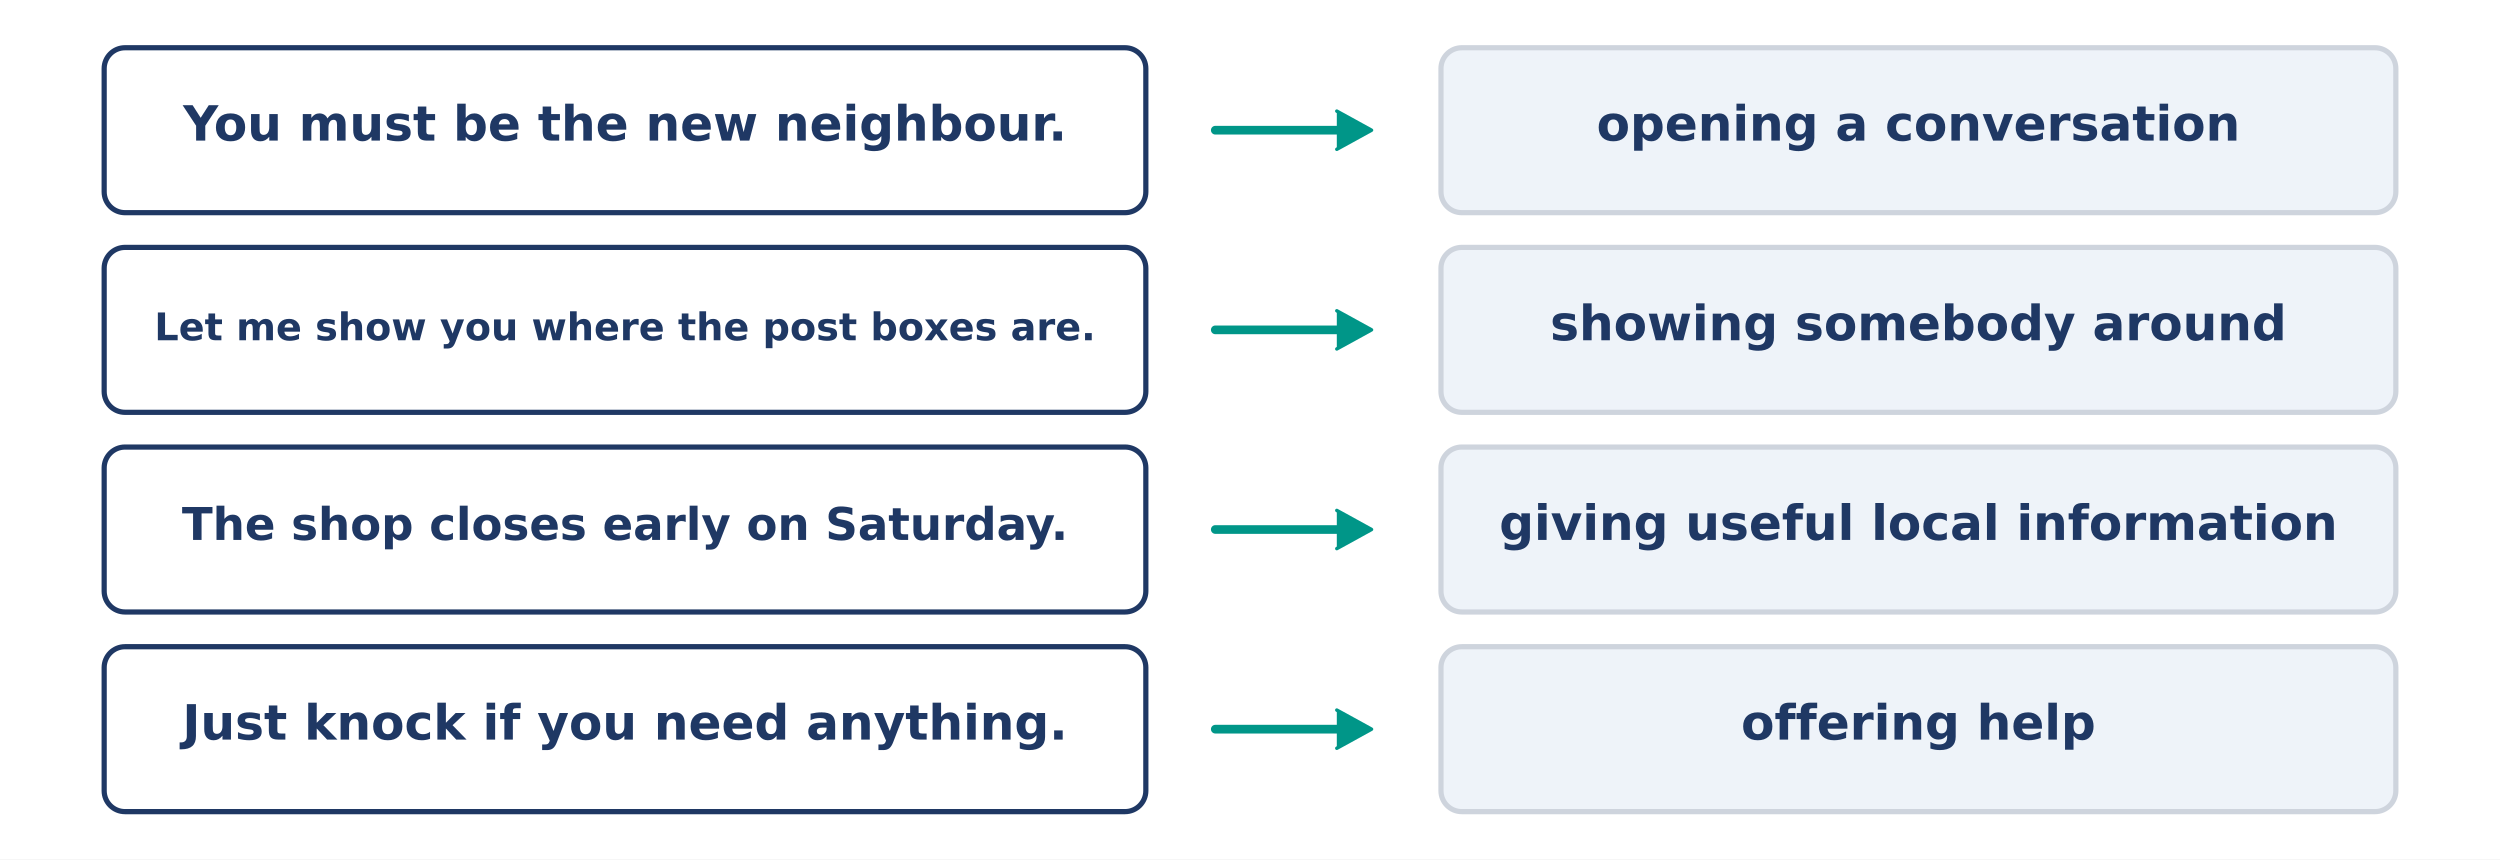
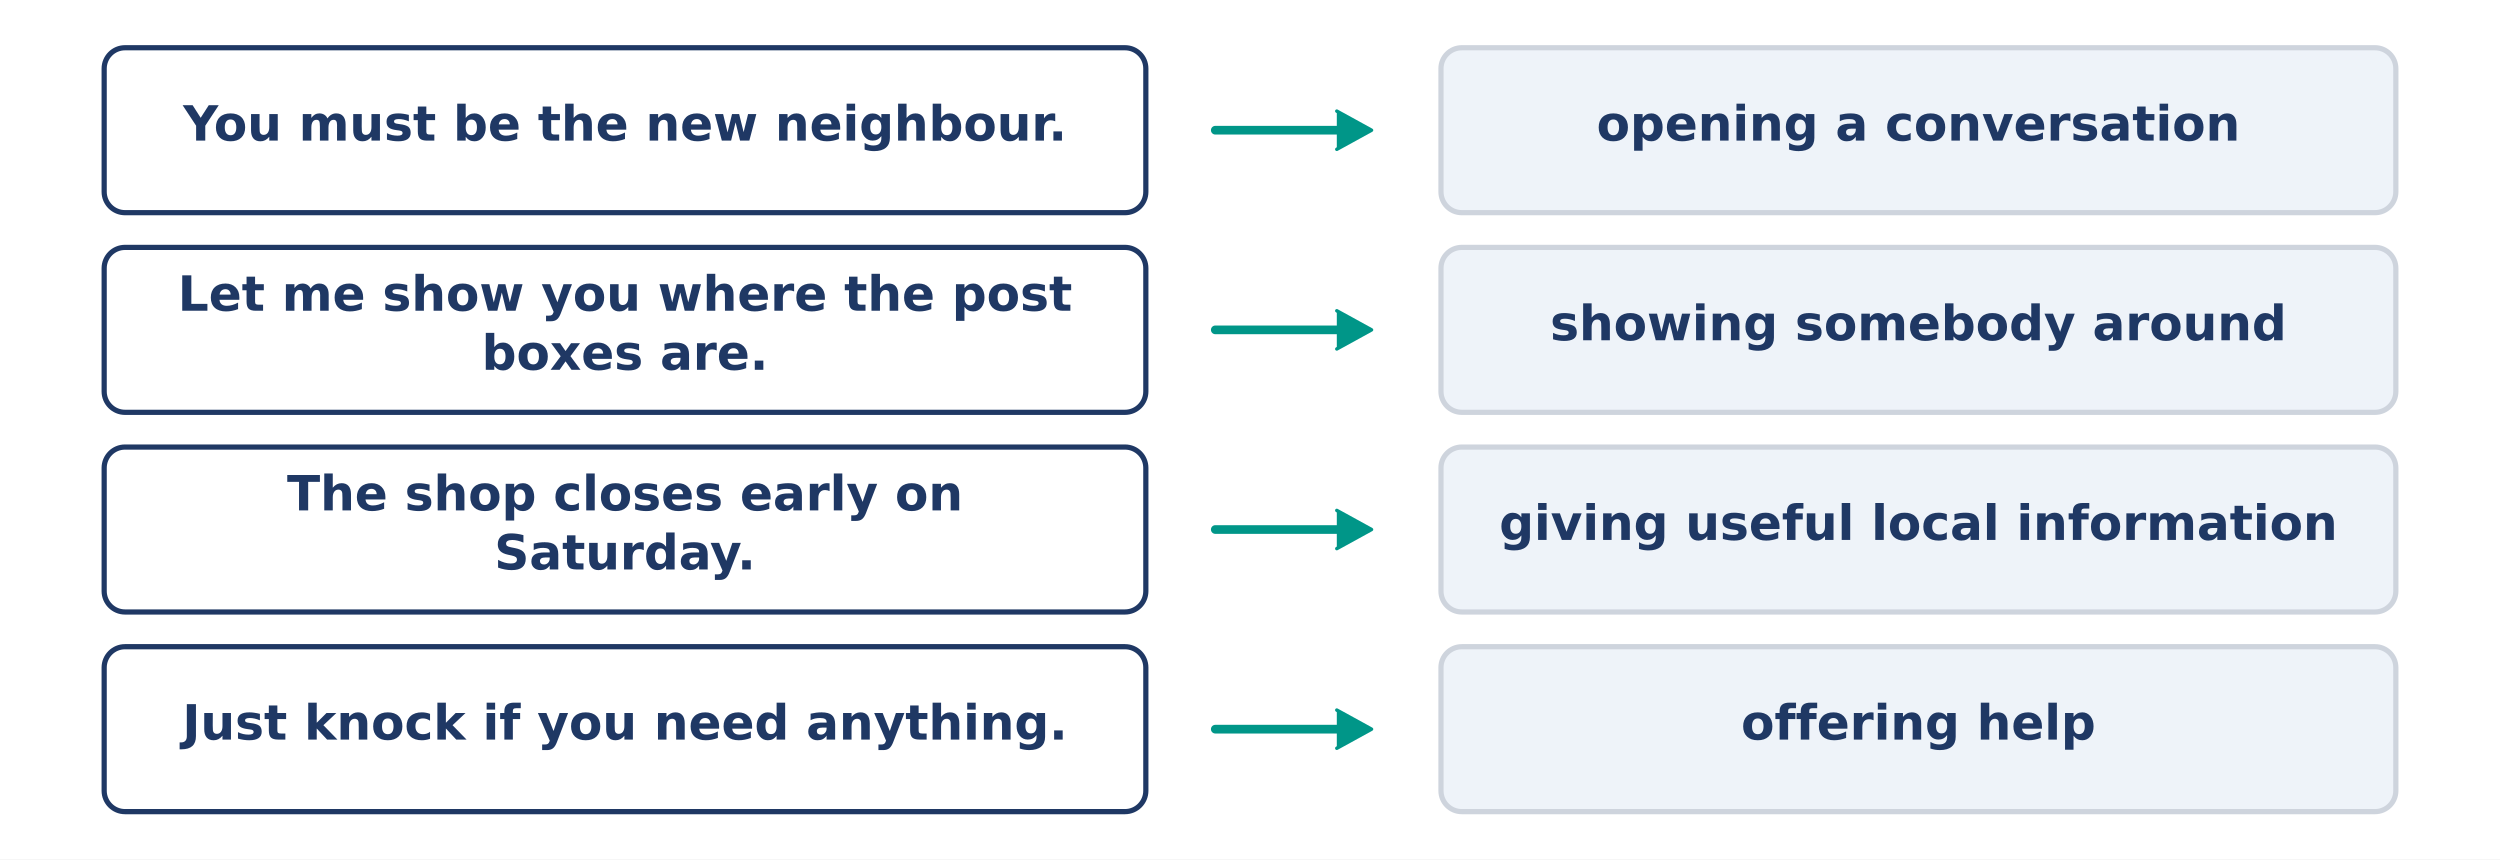
<svg xmlns="http://www.w3.org/2000/svg" width="1440" height="495" viewBox="0 0 1440 495">
  <rect width="1440" height="495" fill="#FFFFFF" />
  <rect x="60.0" y="27.5" width="600.0" height="95.0" rx="12" fill="#FFFFFF" stroke="#1F3864" stroke-width="3" />
  <text x="360.0" y="81.0" font-family="DejaVu Sans" font-size="28" font-weight="bold" fill="#1F3864" text-anchor="middle">You must be the new neighbour.</text>
  <line x1="700.0" y1="75.0" x2="776.0" y2="75.0" stroke="#009688" stroke-width="5" stroke-linecap="round" />
  <path d="M 770.0 64.0 L 790.0 75.0 L 770.0 86.0" fill="#009688" stroke="#009688" stroke-width="2" stroke-linecap="round" stroke-linejoin="round" />
  <rect x="830.0" y="27.5" width="550.0" height="95.0" rx="12" fill="#EEF3F9" stroke="#CED4DD" stroke-width="3" />
  <text x="1105.0" y="81.0" font-family="DejaVu Sans" font-size="28" font-weight="bold" fill="#1F3864" text-anchor="middle">opening a conversation</text>
  <rect x="60.0" y="142.5" width="600.0" height="95.0" rx="12" fill="#FFFFFF" stroke="#1F3864" stroke-width="3" />
-   <text x="360.0" y="196.0" font-family="DejaVu Sans" font-size="22" font-weight="bold" fill="#1F3864" text-anchor="middle">Let me show you where the post boxes are.</text>
+   <text x="360.0" y="179.0" font-family="DejaVu Sans" font-size="28" font-weight="bold" fill="#1F3864" text-anchor="middle">Let me show you where the post</text>
+   <text x="360.0" y="213.0" font-family="DejaVu Sans" font-size="28" font-weight="bold" fill="#1F3864" text-anchor="middle">boxes are.</text>
  <line x1="700.0" y1="190.0" x2="776.0" y2="190.0" stroke="#009688" stroke-width="5" stroke-linecap="round" />
  <path d="M 770.0 179.0 L 790.0 190.0 L 770.0 201.0" fill="#009688" stroke="#009688" stroke-width="2" stroke-linecap="round" stroke-linejoin="round" />
  <rect x="830.0" y="142.5" width="550.0" height="95.0" rx="12" fill="#EEF3F9" stroke="#CED4DD" stroke-width="3" />
  <text x="1105.0" y="196.0" font-family="DejaVu Sans" font-size="28" font-weight="bold" fill="#1F3864" text-anchor="middle">showing somebody around</text>
  <rect x="60.0" y="257.5" width="600.0" height="95.0" rx="12" fill="#FFFFFF" stroke="#1F3864" stroke-width="3" />
-   <text x="360.0" y="311.0" font-family="DejaVu Sans" font-size="26" font-weight="bold" fill="#1F3864" text-anchor="middle">The shop closes early on Saturday.</text>
+   <text x="360.0" y="294.0" font-family="DejaVu Sans" font-size="28" font-weight="bold" fill="#1F3864" text-anchor="middle">The shop closes early on</text>
+   <text x="360.0" y="328.0" font-family="DejaVu Sans" font-size="28" font-weight="bold" fill="#1F3864" text-anchor="middle">Saturday.</text>
  <line x1="700.0" y1="305.0" x2="776.0" y2="305.0" stroke="#009688" stroke-width="5" stroke-linecap="round" />
  <path d="M 770.0 294.0 L 790.0 305.0 L 770.0 316.0" fill="#009688" stroke="#009688" stroke-width="2" stroke-linecap="round" stroke-linejoin="round" />
  <rect x="830.0" y="257.5" width="550.0" height="95.0" rx="12" fill="#EEF3F9" stroke="#CED4DD" stroke-width="3" />
  <text x="1105.0" y="311.0" font-family="DejaVu Sans" font-size="28" font-weight="bold" fill="#1F3864" text-anchor="middle">giving useful local information</text>
  <rect x="60.0" y="372.5" width="600.0" height="95.0" rx="12" fill="#FFFFFF" stroke="#1F3864" stroke-width="3" />
  <text x="360.0" y="426.0" font-family="DejaVu Sans" font-size="28" font-weight="bold" fill="#1F3864" text-anchor="middle">Just knock if you need anything.</text>
  <line x1="700.0" y1="420.0" x2="776.0" y2="420.0" stroke="#009688" stroke-width="5" stroke-linecap="round" />
  <path d="M 770.0 409.0 L 790.0 420.0 L 770.0 431.0" fill="#009688" stroke="#009688" stroke-width="2" stroke-linecap="round" stroke-linejoin="round" />
  <rect x="830.0" y="372.5" width="550.0" height="95.0" rx="12" fill="#EEF3F9" stroke="#CED4DD" stroke-width="3" />
  <text x="1105.0" y="426.0" font-family="DejaVu Sans" font-size="28" font-weight="bold" fill="#1F3864" text-anchor="middle">offering help</text>
</svg>
